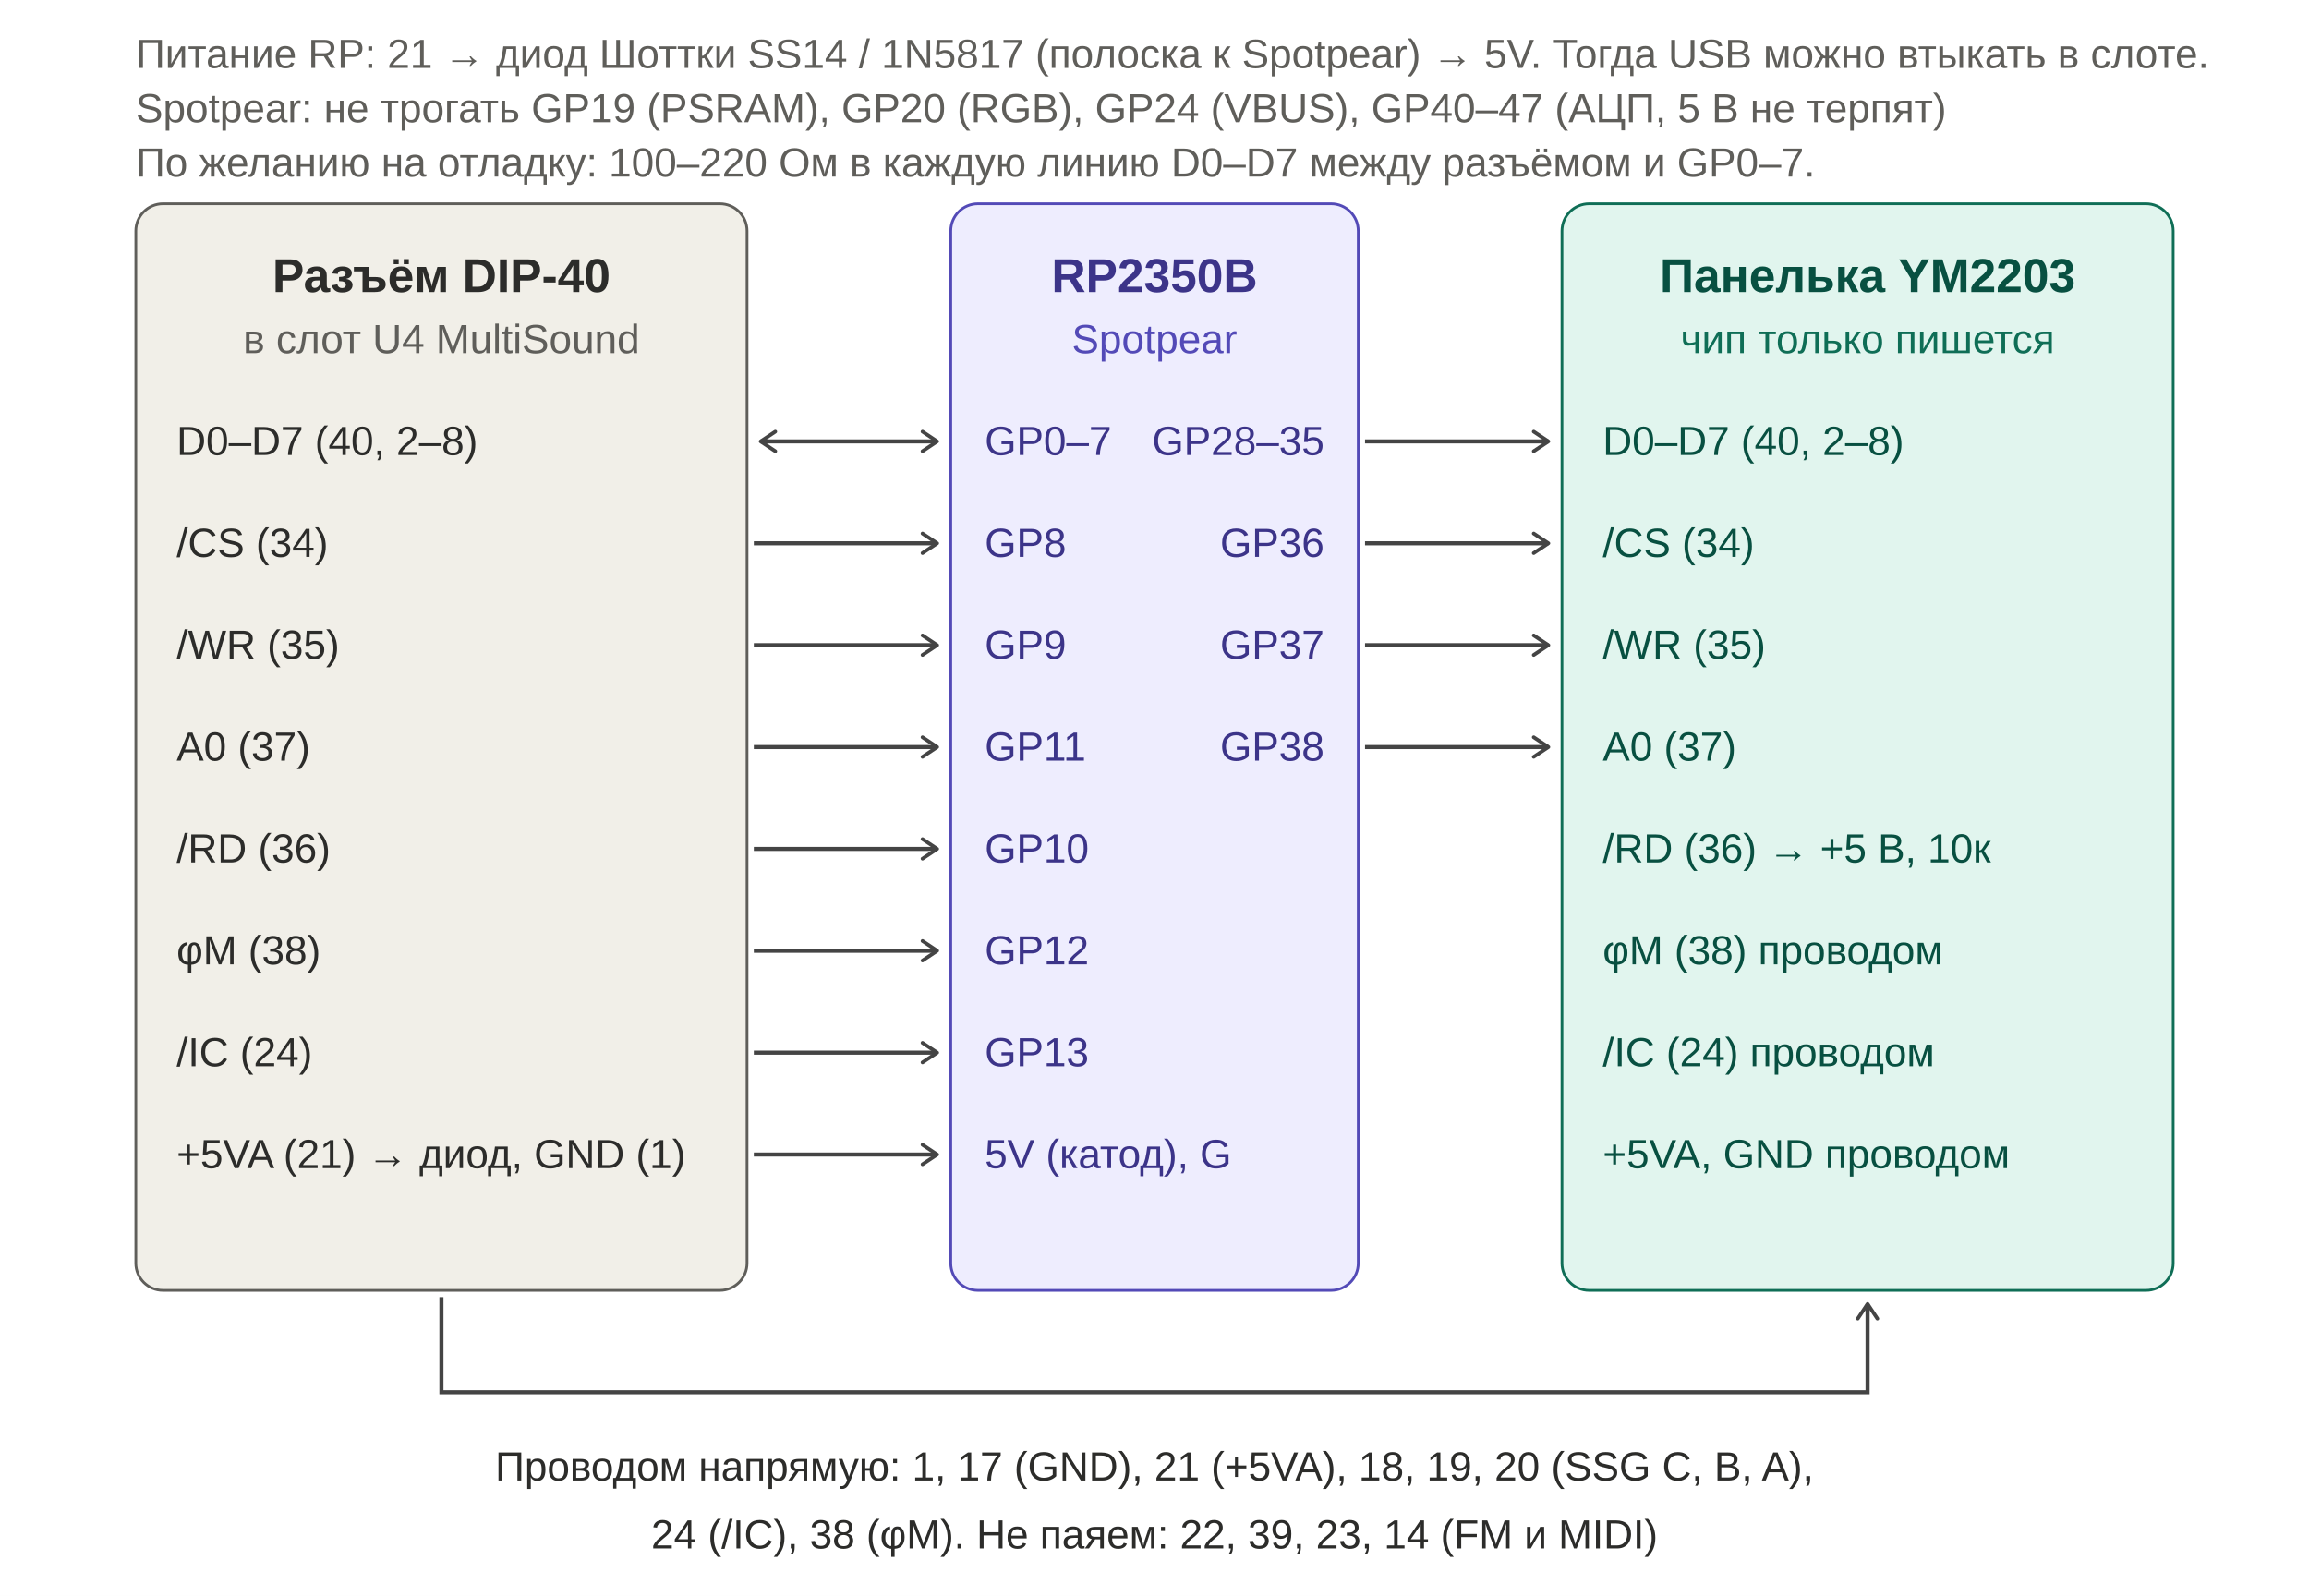
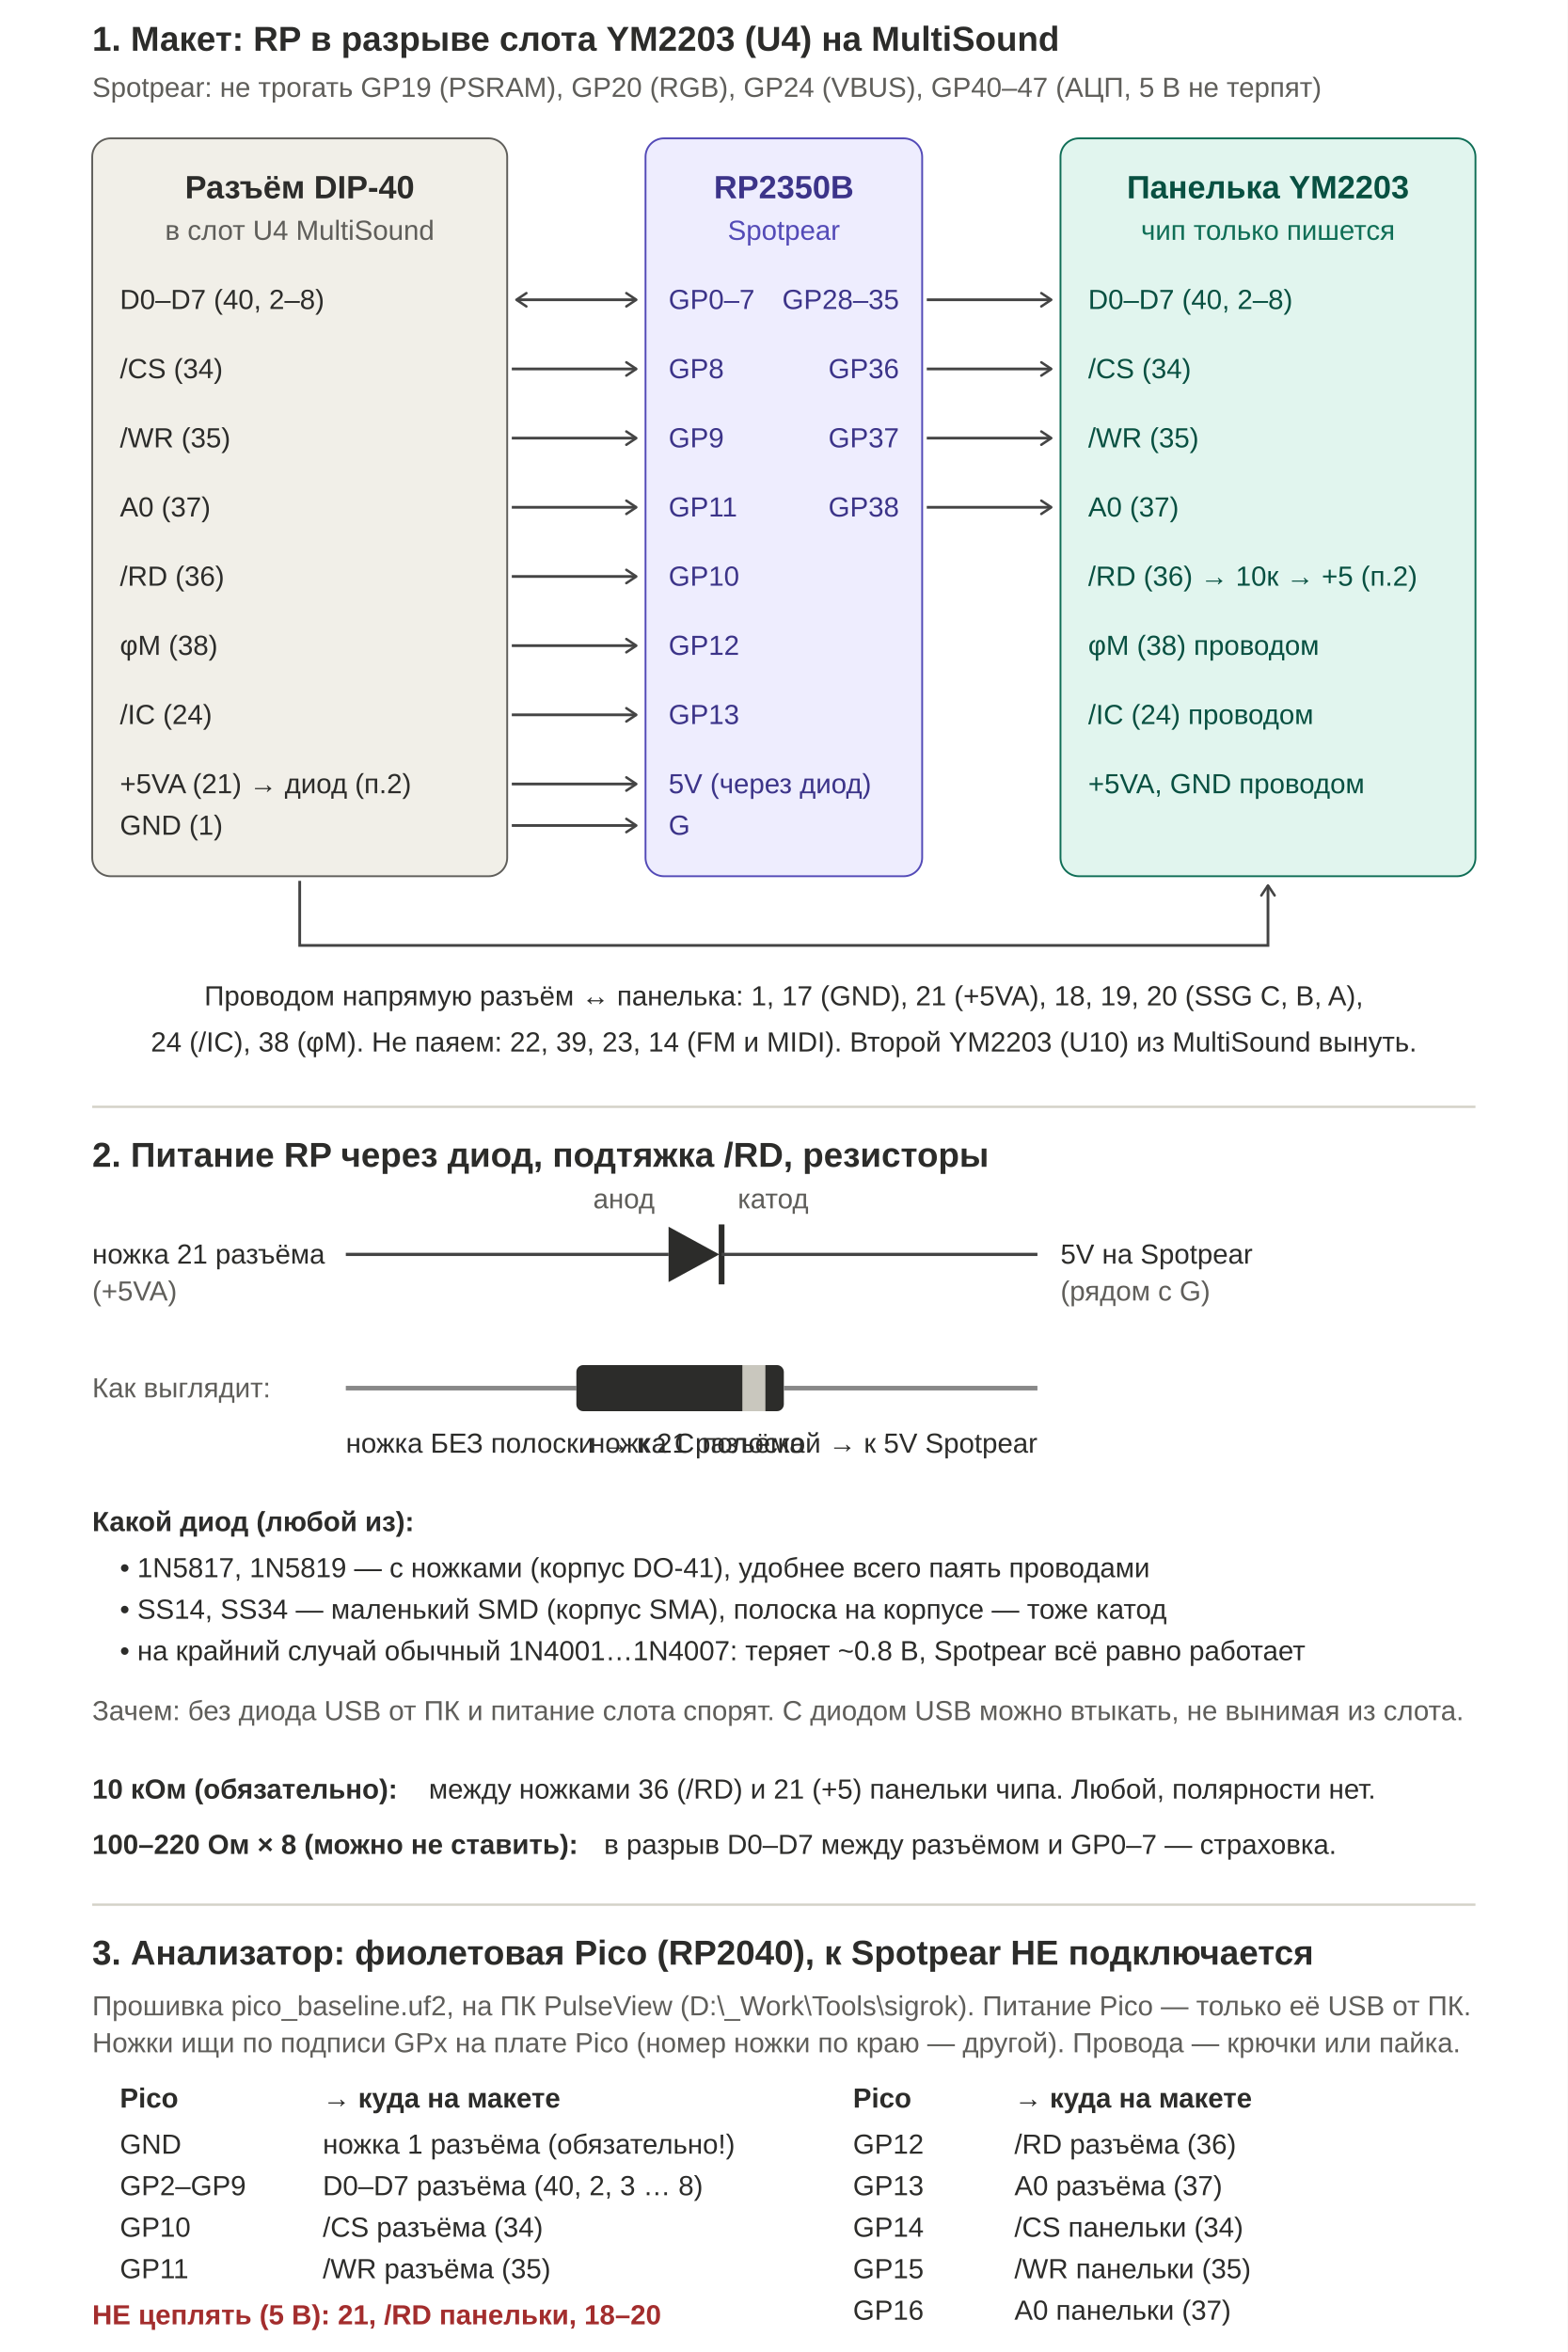
- <svg xmlns="http://www.w3.org/2000/svg" width="1020" height="705" viewBox="0 0 680 470" font-family="Segoe UI, Arial, sans-serif">
+ <svg xmlns="http://www.w3.org/2000/svg" width="1020" height="1530" viewBox="0 0 680 1020" font-family="Segoe UI, Arial, sans-serif">
  <defs>
    <marker id="a" viewBox="0 0 10 10" refX="8" refY="5" markerWidth="6" markerHeight="6" orient="auto-start-reverse">
      <path d="M2 1L8 5L2 9" fill="none" stroke="#444" stroke-width="1.5" stroke-linecap="round" stroke-linejoin="round" />
    </marker>
  </defs>
-   <rect width="680" height="470" fill="#ffffff" />
+   <rect width="680" height="1020" fill="#ffffff" />
+   <text x="40" y="22" font-size="15" font-weight="600" fill="#2C2C2A">1. Макет: RP в разрыве слота YM2203 (U4) на MultiSound</text>
+   <text x="40" y="42" font-size="12" fill="#5F5E5A">Spotpear: не трогать GP19 (PSRAM), GP20 (RGB), GP24 (VBUS), GP40–47 (АЦП, 5 В не терпят)</text>
  <g font-size="12" fill="#2C2C2A">
    <rect x="40" y="60" width="180" height="320" rx="8" fill="#F1EFE8" stroke="#5F5E5A" stroke-width="0.8" />
    <text x="130" y="86" text-anchor="middle" font-size="14" font-weight="600">Разъём DIP-40</text>
    <text x="130" y="104" text-anchor="middle" fill="#5F5E5A">в слот U4 MultiSound</text>
    <text x="52" y="134">D0–D7 (40, 2–8)</text>
    <text x="52" y="164">/CS (34)</text>
    <text x="52" y="194">/WR (35)</text>
    <text x="52" y="224">A0 (37)</text>
    <text x="52" y="254">/RD (36)</text>
    <text x="52" y="284">φM (38)</text>
    <text x="52" y="314">/IC (24)</text>
-     <text x="52" y="344">+5VA (21) → диод, GND (1)</text>
+     <text x="52" y="344">+5VA (21) → диод (п.2)</text>
+     <text x="52" y="362">GND (1)</text>
    <rect x="280" y="60" width="120" height="320" rx="8" fill="#EEEDFE" stroke="#534AB7" stroke-width="0.8" />
    <text x="340" y="86" text-anchor="middle" font-size="14" font-weight="600" fill="#3C3489">RP2350B</text>
    <text x="340" y="104" text-anchor="middle" fill="#534AB7">Spotpear</text>
    <g fill="#3C3489">
      <text x="290" y="134">GP0–7</text>
      <text x="390" y="134" text-anchor="end">GP28–35</text>
      <text x="290" y="164">GP8</text>
      <text x="390" y="164" text-anchor="end">GP36</text>
      <text x="290" y="194">GP9</text>
      <text x="390" y="194" text-anchor="end">GP37</text>
      <text x="290" y="224">GP11</text>
      <text x="390" y="224" text-anchor="end">GP38</text>
      <text x="290" y="254">GP10</text>
      <text x="290" y="284">GP12</text>
      <text x="290" y="314">GP13</text>
-       <text x="290" y="344">5V (катод), G</text>
+       <text x="290" y="344">5V (через диод)</text>
+       <text x="290" y="362">G</text>
    </g>
    <rect x="460" y="60" width="180" height="320" rx="8" fill="#E1F5EE" stroke="#0F6E56" stroke-width="0.8" />
    <text x="550" y="86" text-anchor="middle" font-size="14" font-weight="600" fill="#085041">Панелька YM2203</text>
    <text x="550" y="104" text-anchor="middle" fill="#0F6E56">чип только пишется</text>
    <g fill="#085041">
      <text x="472" y="134">D0–D7 (40, 2–8)</text>
      <text x="472" y="164">/CS (34)</text>
      <text x="472" y="194">/WR (35)</text>
      <text x="472" y="224">A0 (37)</text>
-       <text x="472" y="254">/RD (36) → +5 В, 10к</text>
+       <text x="472" y="254">/RD (36) → 10к → +5 (п.2)</text>
      <text x="472" y="284">φM (38) проводом</text>
      <text x="472" y="314">/IC (24) проводом</text>
      <text x="472" y="344">+5VA, GND проводом</text>
    </g>
  </g>
  <g stroke="#444" stroke-width="1.2" fill="none">
    <line x1="224" y1="130" x2="276" y2="130" marker-start="url(#a)" marker-end="url(#a)" />
    <line x1="222" y1="160" x2="276" y2="160" marker-end="url(#a)" />
    <line x1="222" y1="190" x2="276" y2="190" marker-end="url(#a)" />
    <line x1="222" y1="220" x2="276" y2="220" marker-end="url(#a)" />
    <line x1="222" y1="250" x2="276" y2="250" marker-end="url(#a)" />
    <line x1="222" y1="280" x2="276" y2="280" marker-end="url(#a)" />
    <line x1="222" y1="310" x2="276" y2="310" marker-end="url(#a)" />
    <line x1="222" y1="340" x2="276" y2="340" marker-end="url(#a)" />
+     <line x1="222" y1="358" x2="276" y2="358" marker-end="url(#a)" />
    <line x1="402" y1="130" x2="456" y2="130" marker-end="url(#a)" />
    <line x1="402" y1="160" x2="456" y2="160" marker-end="url(#a)" />
    <line x1="402" y1="190" x2="456" y2="190" marker-end="url(#a)" />
    <line x1="402" y1="220" x2="456" y2="220" marker-end="url(#a)" />
    <path d="M130 382 L130 410 L550 410 L550 384" marker-end="url(#a)" />
  </g>
  <g font-size="12" fill="#2C2C2A" text-anchor="middle">
-     <text x="340" y="436">Проводом напрямую: 1, 17 (GND), 21 (+5VA), 18, 19, 20 (SSG C, B, A),</text>
-     <text x="340" y="456">24 (/IC), 38 (φM). Не паяем: 22, 39, 23, 14 (FM и MIDI)</text>
+     <text x="340" y="436">Проводом напрямую разъём ↔ панелька: 1, 17 (GND), 21 (+5VA), 18, 19, 20 (SSG C, B, A),</text>
+     <text x="340" y="456">24 (/IC), 38 (φM). Не паяем: 22, 39, 23, 14 (FM и MIDI). Второй YM2203 (U10) из MultiSound вынуть.</text>
  </g>
-   <text x="40" y="20" font-size="12" fill="#5F5E5A">Питание RP: 21 → диод Шоттки SS14 / 1N5817 (полоска к Spotpear) → 5V. Тогда USB можно втыкать в слоте.</text>
-   <text x="40" y="36" font-size="12" fill="#5F5E5A">Spotpear: не трогать GP19 (PSRAM), GP20 (RGB), GP24 (VBUS), GP40–47 (АЦП, 5 В не терпят)</text>
-   <text x="40" y="52" font-size="12" fill="#5F5E5A">По желанию на отладку: 100–220 Ом в каждую линию D0–D7 между разъёмом и GP0–7.</text>
+   <line x1="40" y1="480" x2="640" y2="480" stroke="#D3D1C7" stroke-width="1" />
+   <text x="40" y="506" font-size="15" font-weight="600" fill="#2C2C2A">2. Питание RP через диод, подтяжка /RD, резисторы</text>
+   <g font-size="12" fill="#2C2C2A">
+     <text x="40" y="548">ножка 21 разъёма</text>
+     <text x="40" y="564" fill="#5F5E5A">(+5VA)</text>
+     <line x1="150" y1="544" x2="290" y2="544" stroke="#444" stroke-width="1.4" />
+     <path d="M290 532 L290 556 L312 544 Z" fill="#2C2C2A" />
+     <line x1="313" y1="531" x2="313" y2="557" stroke="#2C2C2A" stroke-width="2.5" />
+     <line x1="313" y1="544" x2="450" y2="544" stroke="#444" stroke-width="1.4" />
+     <text x="460" y="548">5V на Spotpear</text>
+     <text x="460" y="564" fill="#5F5E5A">(рядом с G)</text>
+     <text x="284" y="524" text-anchor="end" fill="#5F5E5A">анод</text>
+     <text x="320" y="524" fill="#5F5E5A">катод</text>
+     <text x="40" y="606" fill="#5F5E5A">Как выглядит:</text>
+     <line x1="150" y1="602" x2="250" y2="602" stroke="#888" stroke-width="2" />
+     <rect x="250" y="592" width="90" height="20" rx="3" fill="#2C2C2A" />
+     <rect x="322" y="592" width="10" height="20" fill="#C9C7BE" />
+     <line x1="340" y1="602" x2="450" y2="602" stroke="#888" stroke-width="2" />
+     <text x="150" y="630">ножка БЕЗ полоски → к 21 разъёма</text>
+     <text x="450" y="630" text-anchor="end">ножка С полоской → к 5V Spotpear</text>
+     <text x="40" y="664" font-weight="600">Какой диод (любой из):</text>
+     <text x="52" y="684">• 1N5817, 1N5819 — с ножками (корпус DO-41), удобнее всего паять проводами</text>
+     <text x="52" y="702">• SS14, SS34 — маленький SMD (корпус SMA), полоска на корпусе — тоже катод</text>
+     <text x="52" y="720">• на крайний случай обычный 1N4001…1N4007: теряет ~0.8 В, Spotpear всё равно работает</text>
+     <text x="40" y="746" fill="#5F5E5A">Зачем: без диода USB от ПК и питание слота спорят. С диодом USB можно втыкать, не вынимая из слота.</text>
+     <text x="40" y="780" font-weight="600">10 кОм (обязательно):</text>
+     <text x="186" y="780">между ножками 36 (/RD) и 21 (+5) панельки чипа. Любой, полярности нет.</text>
+     <text x="40" y="804" font-weight="600">100–220 Ом × 8 (можно не ставить):</text>
+     <text x="262" y="804">в разрыв D0–D7 между разъёмом и GP0–7 — страховка.</text>
+   </g>
+   <line x1="40" y1="826" x2="640" y2="826" stroke="#D3D1C7" stroke-width="1" />
+   <text x="40" y="852" font-size="15" font-weight="600" fill="#2C2C2A">3. Анализатор: фиолетовая Pico (RP2040), к Spotpear НЕ подключается</text>
+   <g font-size="12" fill="#2C2C2A">
+     <text x="40" y="874" fill="#5F5E5A">Прошивка pico_baseline.uf2, на ПК PulseView (D:\_Work\Tools\sigrok). Питание Pico — только её USB от ПК.</text>
+     <text x="40" y="890" fill="#5F5E5A">Ножки ищи по подписи GPx на плате Pico (номер ножки по краю — другой). Провода — крючки или пайка.</text>
+     <g font-weight="600">
+       <text x="52" y="914">Pico</text>
+       <text x="140" y="914">→ куда на макете</text>
+       <text x="370" y="914">Pico</text>
+       <text x="440" y="914">→ куда на макете</text>
+     </g>
+     <text x="52" y="934">GND</text>
+     <text x="140" y="934">ножка 1 разъёма (обязательно!)</text>
+     <text x="52" y="952">GP2–GP9</text>
+     <text x="140" y="952">D0–D7 разъёма (40, 2, 3 … 8)</text>
+     <text x="52" y="970">GP10</text>
+     <text x="140" y="970">/CS разъёма (34)</text>
+     <text x="52" y="988">GP11</text>
+     <text x="140" y="988">/WR разъёма (35)</text>
+     <text x="370" y="934">GP12</text>
+     <text x="440" y="934">/RD разъёма (36)</text>
+     <text x="370" y="952">GP13</text>
+     <text x="440" y="952">A0 разъёма (37)</text>
+     <text x="370" y="970">GP14</text>
+     <text x="440" y="970">/CS панельки (34)</text>
+     <text x="370" y="988">GP15</text>
+     <text x="440" y="988">/WR панельки (35)</text>
+     <text x="370" y="1006">GP16</text>
+     <text x="440" y="1006">A0 панельки (37)</text>
+     <text x="40" y="1008" fill="#A32D2D" font-weight="600">НЕ цеплять (5 В): 21, /RD панельки, 18–20</text>
+   </g>
</svg>
